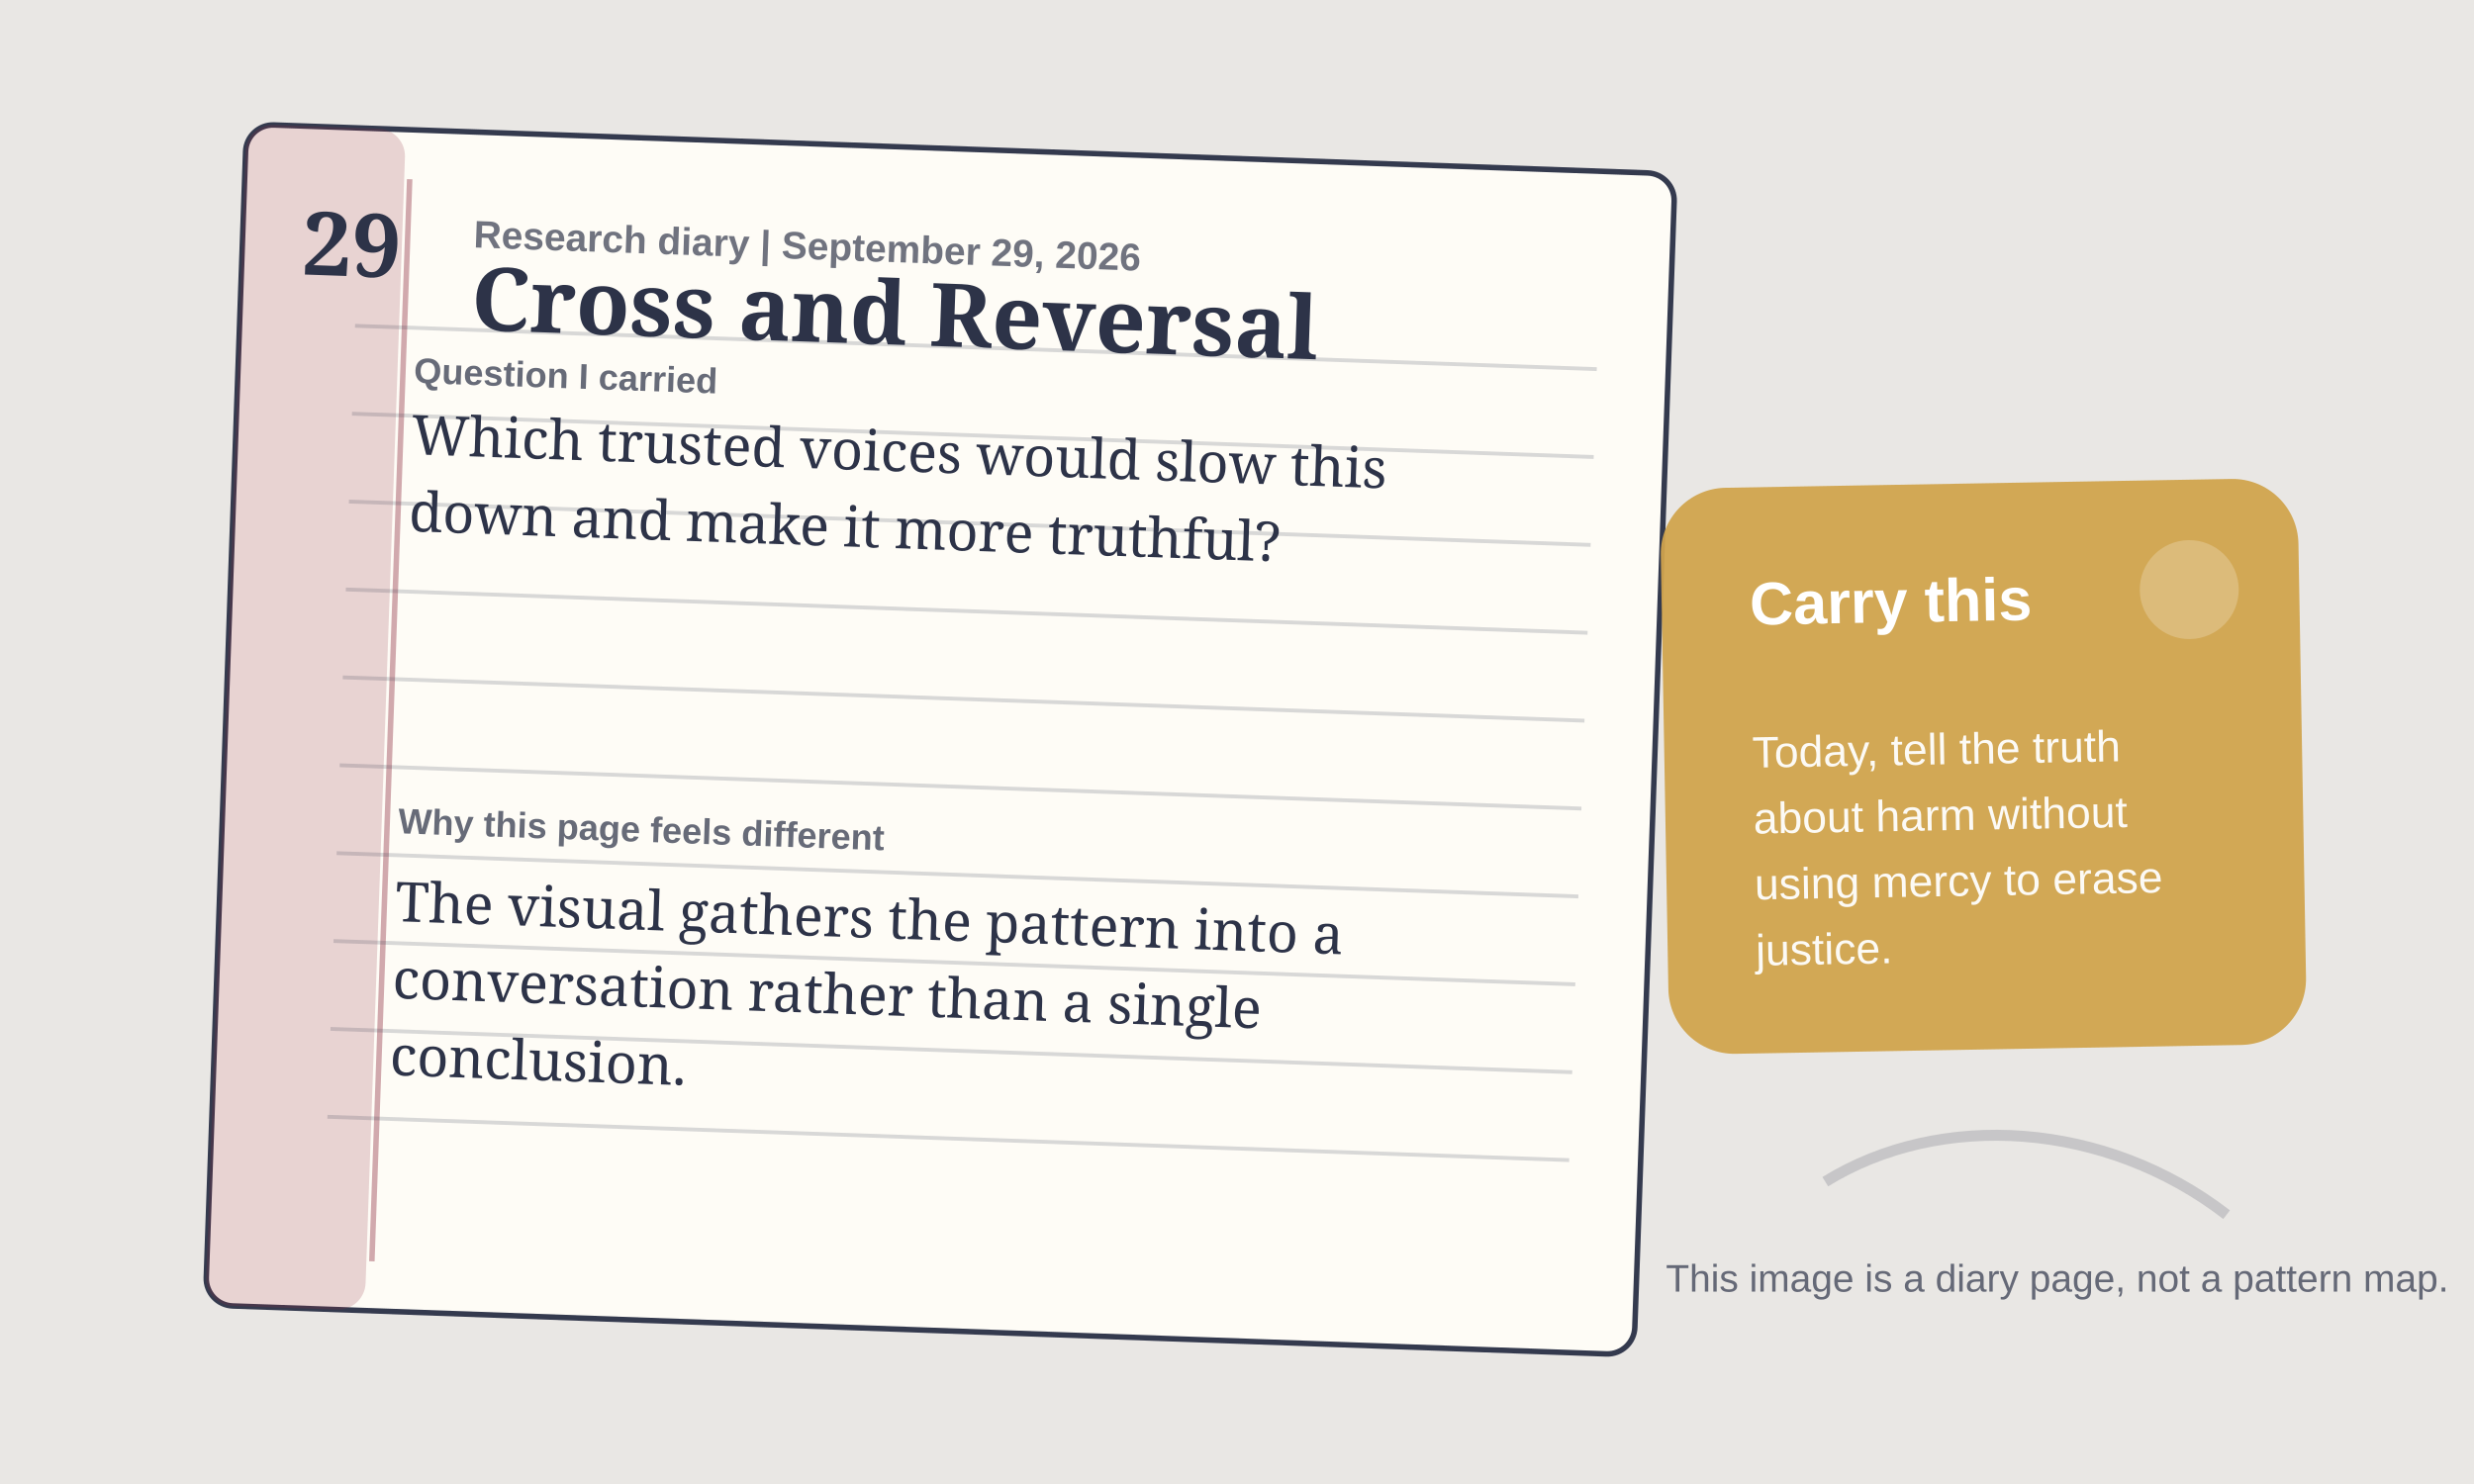
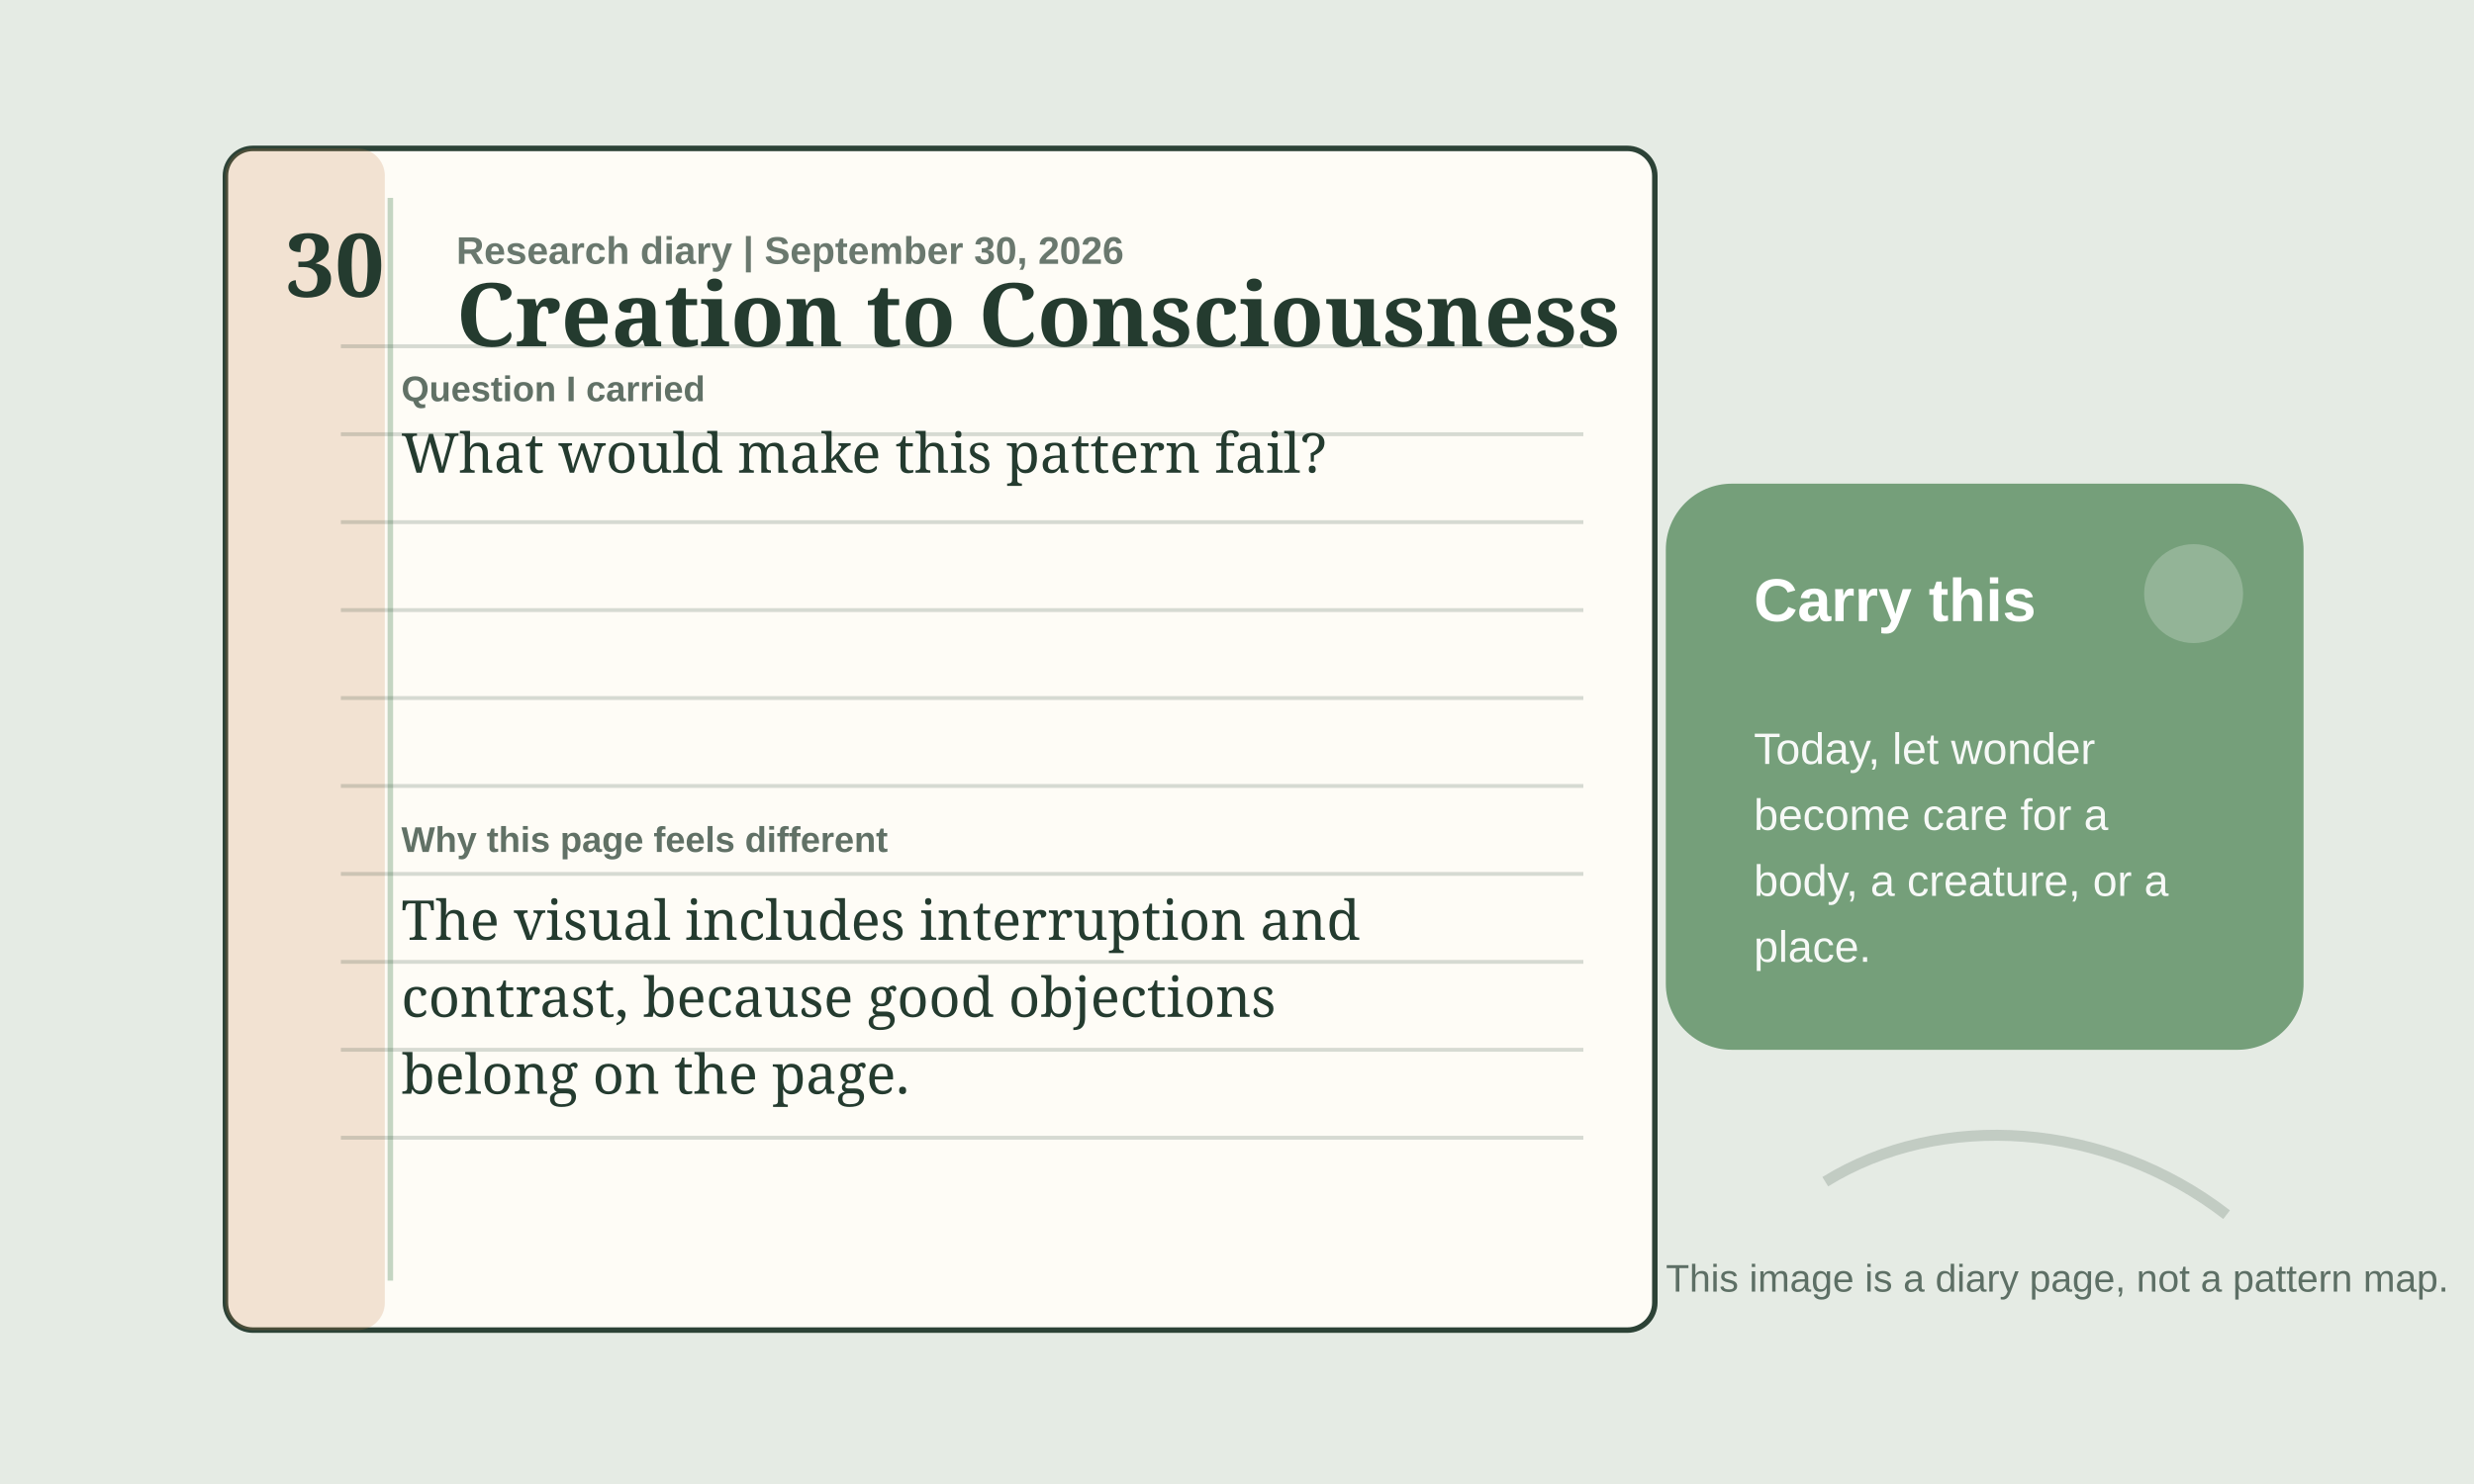
<svg xmlns="http://www.w3.org/2000/svg" width="900" height="540" viewBox="0 0 900 540" role="img" aria-labelledby="title desc">
  <style>
-     .eyebrow { font: 700 14px Arial, sans-serif; letter-spacing: 0; fill: #2d3348; opacity: 0.68; }
-     .title { font: 700 32px Georgia, serif; letter-spacing: 0; fill: #2d3348; }
-     .diary { font: 20px Georgia, serif; letter-spacing: 0; fill: #2d3348; }
-     .label { font: 700 13px Arial, sans-serif; letter-spacing: 0; fill: #2d3348; opacity: 0.72; }
+     .eyebrow { font: 700 14px Arial, sans-serif; letter-spacing: 0; fill: #243b2f; opacity: 0.68; }
+     .title { font: 700 32px Georgia, serif; letter-spacing: 0; fill: #243b2f; }
+     .diary { font: 20px Georgia, serif; letter-spacing: 0; fill: #243b2f; }
+     .label { font: 700 13px Arial, sans-serif; letter-spacing: 0; fill: #243b2f; opacity: 0.72; }
    .cardtitle { font: 700 22px Arial, sans-serif; letter-spacing: 0; fill: #ffffff; }
    .cardtext { font: 16px Arial, sans-serif; letter-spacing: 0; fill: #ffffff; opacity: 0.94; }
-     .small { font: 14px Arial, sans-serif; letter-spacing: 0; fill: #2d3348; opacity: 0.70; }
+     .small { font: 14px Arial, sans-serif; letter-spacing: 0; fill: #243b2f; opacity: 0.70; }
  </style>
-   <rect width="900" height="540" fill="#f2f0ec" />
-   <rect x="0" y="0" width="900" height="540" fill="#2d3348" opacity="0.05" />
-   <g transform="rotate(2 340 270)">
-     <rect x="82" y="54" width="520" height="430" rx="10" fill="#fffdf7" stroke="#2d3348" stroke-width="2" opacity="0.96" />
-     <rect x="82" y="54" width="58" height="430" rx="10" fill="#8f2d3f" opacity="0.20" />
-     <line x1="142" y1="72" x2="142" y2="466" stroke="#8f2d3f" stroke-width="2" opacity="0.40" />
-     <line x1="124" y1="126" x2="576" y2="126" stroke="#2d3348" stroke-width="1.4" opacity="0.18" />
-     <line x1="124" y1="158" x2="576" y2="158" stroke="#2d3348" stroke-width="1.4" opacity="0.18" />
-     <line x1="124" y1="190" x2="576" y2="190" stroke="#2d3348" stroke-width="1.4" opacity="0.18" />
-     <line x1="124" y1="222" x2="576" y2="222" stroke="#2d3348" stroke-width="1.4" opacity="0.18" />
-     <line x1="124" y1="254" x2="576" y2="254" stroke="#2d3348" stroke-width="1.4" opacity="0.18" />
-     <line x1="124" y1="286" x2="576" y2="286" stroke="#2d3348" stroke-width="1.4" opacity="0.18" />
-     <line x1="124" y1="318" x2="576" y2="318" stroke="#2d3348" stroke-width="1.4" opacity="0.18" />
-     <line x1="124" y1="350" x2="576" y2="350" stroke="#2d3348" stroke-width="1.4" opacity="0.18" />
-     <line x1="124" y1="382" x2="576" y2="382" stroke="#2d3348" stroke-width="1.4" opacity="0.18" />
-     <line x1="124" y1="414" x2="576" y2="414" stroke="#2d3348" stroke-width="1.4" opacity="0.18" />
-     <text x="166" y="96" class="eyebrow">Research diary | September 29, 2026</text>
-     <text x="166" y="126" class="title">Cross and Reversal</text>
+   <rect width="900" height="540" fill="#eef3ed" />
+   <rect x="0" y="0" width="900" height="540" fill="#243b2f" opacity="0.05" />
+   <g transform="rotate(0 340 270)">
+     <rect x="82" y="54" width="520" height="430" rx="10" fill="#fffdf7" stroke="#243b2f" stroke-width="2" opacity="0.96" />
+     <rect x="82" y="54" width="58" height="430" rx="10" fill="#c47a43" opacity="0.20" />
+     <line x1="142" y1="72" x2="142" y2="466" stroke="#6e9a74" stroke-width="2" opacity="0.40" />
+     <line x1="124" y1="126" x2="576" y2="126" stroke="#243b2f" stroke-width="1.4" opacity="0.18" />
+     <line x1="124" y1="158" x2="576" y2="158" stroke="#243b2f" stroke-width="1.4" opacity="0.18" />
+     <line x1="124" y1="190" x2="576" y2="190" stroke="#243b2f" stroke-width="1.4" opacity="0.18" />
+     <line x1="124" y1="222" x2="576" y2="222" stroke="#243b2f" stroke-width="1.4" opacity="0.18" />
+     <line x1="124" y1="254" x2="576" y2="254" stroke="#243b2f" stroke-width="1.4" opacity="0.18" />
+     <line x1="124" y1="286" x2="576" y2="286" stroke="#243b2f" stroke-width="1.4" opacity="0.18" />
+     <line x1="124" y1="318" x2="576" y2="318" stroke="#243b2f" stroke-width="1.4" opacity="0.18" />
+     <line x1="124" y1="350" x2="576" y2="350" stroke="#243b2f" stroke-width="1.4" opacity="0.18" />
+     <line x1="124" y1="382" x2="576" y2="382" stroke="#243b2f" stroke-width="1.4" opacity="0.18" />
+     <line x1="124" y1="414" x2="576" y2="414" stroke="#243b2f" stroke-width="1.4" opacity="0.18" />
+     <text x="166" y="96" class="eyebrow">Research diary | September 30, 2026</text>
+     <text x="166" y="126" class="title">Creation to Consciousness</text>
    <text x="146" y="146" class="label">Question I carried</text>
-     <text x="104" y="108" class="title">29</text>
+     <text x="104" y="108" class="title">30</text>
  </g>
-   <g transform="rotate(2 340 270)">
-     <text x="146" y="172" class="diary">Which trusted voices would slow this</text>
-     <text x="146" y="200" class="diary">down and make it more truthful?</text>
+   <g transform="rotate(0 340 270)">
+     <text x="146" y="172" class="diary">What would make this pattern fail?</text>
    <text x="146" y="310" class="label">Why this page feels different</text>
-     <text x="146" y="342" class="diary">The visual gathers the pattern into a</text>
-     <text x="146" y="370" class="diary">conversation rather than a single</text>
-     <text x="146" y="398" class="diary">conclusion.</text>
+     <text x="146" y="342" class="diary">The visual includes interruption and</text>
+     <text x="146" y="370" class="diary">contrast, because good objections</text>
+     <text x="146" y="398" class="diary">belong on the page.</text>
  </g>
-   <g transform="rotate(-1 714 306)">
-     <rect x="606" y="176" width="232" height="206" rx="24" fill="#d0a44c" opacity="0.94" />
+   <g transform="rotate(0 714 306)">
+     <rect x="606" y="176" width="232" height="206" rx="24" fill="#6e9a74" opacity="0.94" />
    <circle cx="798" cy="216" r="18" fill="#ffffff" opacity="0.22" />
    <text x="638" y="226" class="cardtitle">Carry this</text>
-     <text x="638" y="278" class="cardtext">Today, tell the truth</text>
-     <text x="638" y="302" class="cardtext">about harm without</text>
-     <text x="638" y="326" class="cardtext">using mercy to erase</text>
-     <text x="638" y="350" class="cardtext">justice.</text>
+     <text x="638" y="278" class="cardtext">Today, let wonder</text>
+     <text x="638" y="302" class="cardtext">become care for a</text>
+     <text x="638" y="326" class="cardtext">body, a creature, or a</text>
+     <text x="638" y="350" class="cardtext">place.</text>
  </g>
-   <path d="M664 430 C706 404 766 408 810 442" fill="none" stroke="#2d3348" stroke-width="4" opacity="0.18" />
+   <path d="M664 430 C706 404 766 408 810 442" fill="none" stroke="#243b2f" stroke-width="4" opacity="0.18" />
  <text x="606" y="470" class="small">This image is a diary page, not a pattern map.</text>
</svg>
